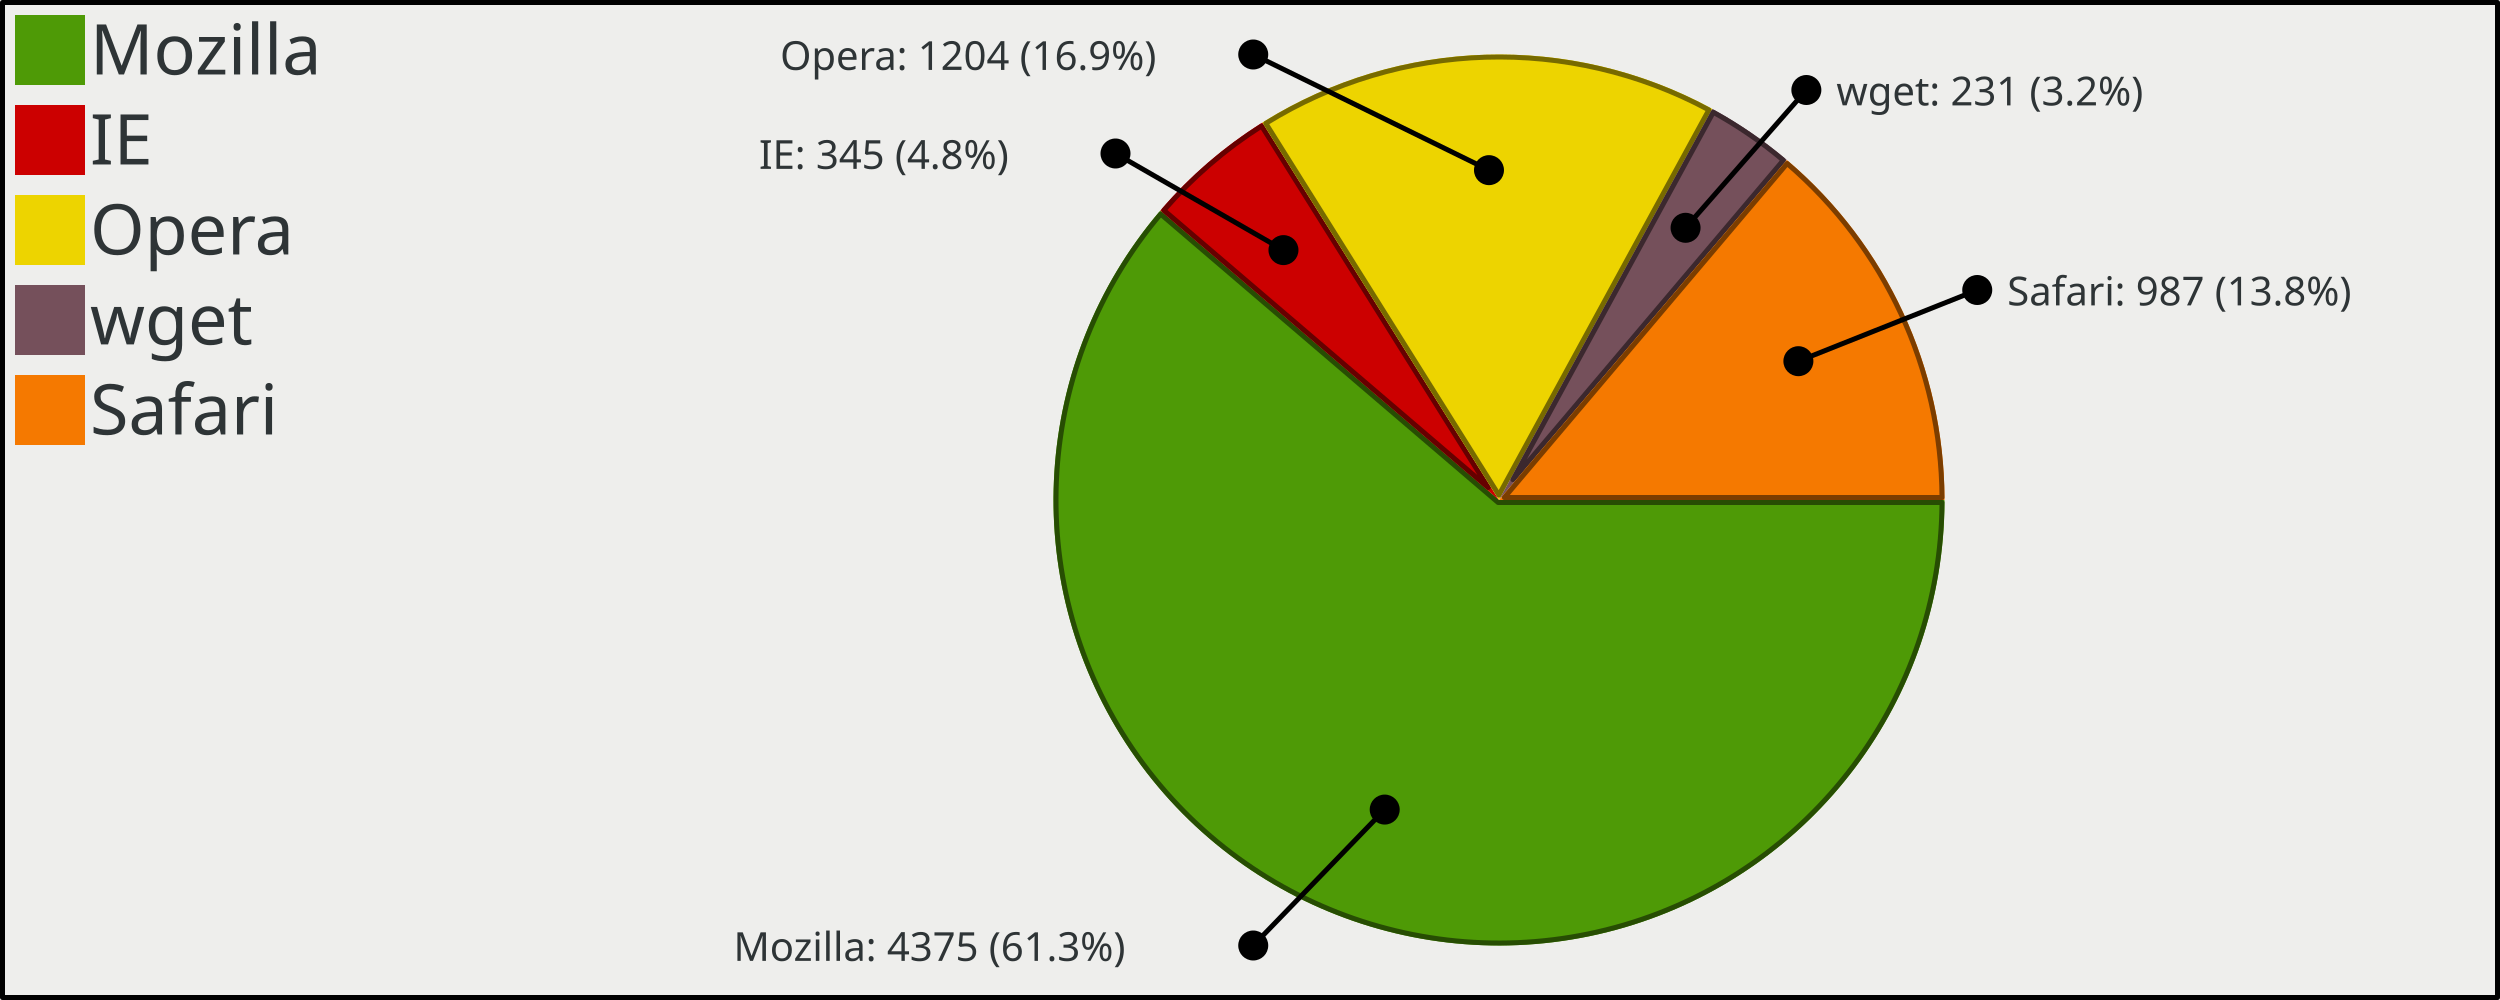
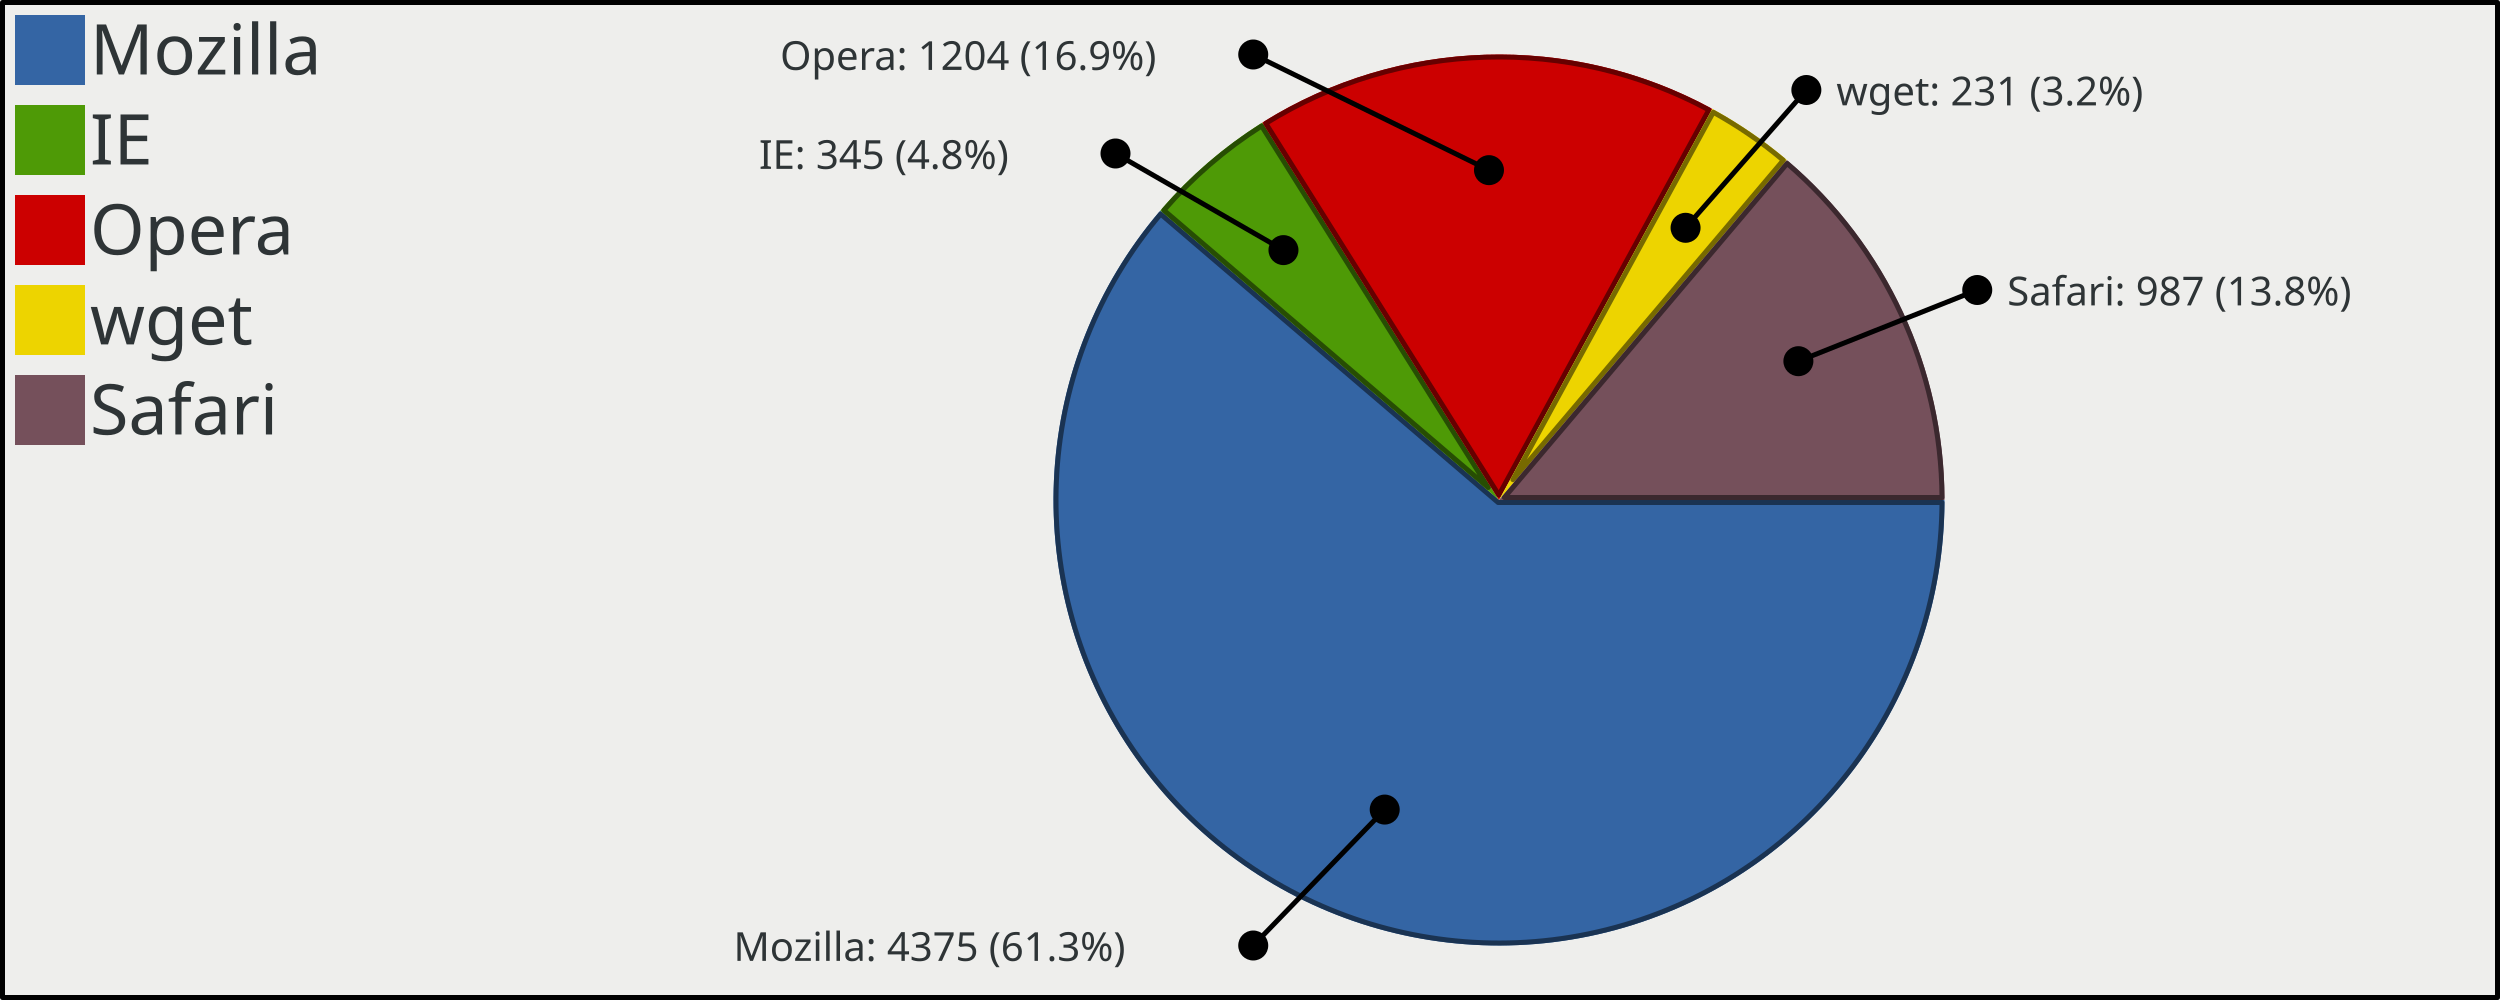
<svg xmlns="http://www.w3.org/2000/svg" width="500" height="200" version="1.0" id="ezcGraph">
  <defs />
  <g id="ezcGraphChart" color-rendering="optimizeQuality" shape-rendering="geometricPrecision" text-rendering="optimizeLegibility">
    <path d=" M 0,200 L 0,0 L 500,0 L 500,200 L 0,200 z " style="fill: #eeeeec; fill-opacity: 1.00; stroke: none;" id="ezcGraphPolygon_1" />
    <path d=" M 0.5,0.5 L 499.5,0.5 L 499.5,199.5 L 0.5,199.5 L 0.5,0.5 z " style="fill: none; stroke: #000000; stroke-width: 1; stroke-opacity: 1.00; stroke-linecap: round; stroke-linejoin: round;" id="ezcGraphPolygon_2" />
    <path d=" M 1,199 L 1,1 L 100.6,1 L 100.6,199 L 1,199 z " style="fill: #000000; fill-opacity: 0.00; stroke: none;" id="ezcGraphPolygon_3" />
-     <path d=" M 3,17 L 3,3 L 17,3 L 17,17 L 3,17 z " style="fill: #4e9a06; fill-opacity: 1.00; stroke: none;" id="ezcGraphPolygon_4" />
-     <path d=" M 3,35 L 3,21 L 17,21 L 17,35 L 3,35 z " style="fill: #cc0000; fill-opacity: 1.00; stroke: none;" id="ezcGraphPolygon_6" />
-     <path d=" M 3,53 L 3,39 L 17,39 L 17,53 L 3,53 z " style="fill: #edd400; fill-opacity: 1.00; stroke: none;" id="ezcGraphPolygon_8" />
-     <path d=" M 3,71 L 3,57 L 17,57 L 17,71 L 3,71 z " style="fill: #75505b; fill-opacity: 1.00; stroke: none;" id="ezcGraphPolygon_10" />
-     <path d=" M 3,89 L 3,75 L 17,75 L 17,89 L 3,89 z " style="fill: #f57900; fill-opacity: 1.00; stroke: none;" id="ezcGraphPolygon_12" />
-     <path d="M 299.80,100.00 L 388.90,100.00 A 89.10,89.10 0 1,1 232.07,42.10 z" style="fill: #4e9a06; fill-opacity: 1.00; stroke: none;" id="ezcGraphCircleSector_14" />
-     <path d="M 299.62,100.50 L 388.40,100.50 A 88.60,88.60 0 1,1 232.13,42.81 z" style="fill: none; stroke: #274d03; stroke-width: 1; stroke-opacity: 1.00; stroke-linecap: round; stroke-linejoin: round;" id="ezcGraphCircleSector_15" />
-     <path d="M 299.80,100.00 L 232.07,42.10 A 89.10,89.10 0 0,1 252.47,24.51 z" style="fill: #cc0000; fill-opacity: 1.00; stroke: none;" id="ezcGraphCircleSector_16" />
-     <path d="M 297.64,97.50 L 232.78,42.05 A 88.60,88.60 0 0,1 252.32,25.20 z" style="fill: none; stroke: #660000; stroke-width: 1; stroke-opacity: 1.00; stroke-linecap: round; stroke-linejoin: round;" id="ezcGraphCircleSector_17" />
-     <path d="M 299.80,100.00 L 252.47,24.51 A 89.10,89.10 0 0,1 342.46,21.78 z" style="fill: #edd400; fill-opacity: 1.00; stroke: none;" id="ezcGraphCircleSector_18" />
-     <path d="M 299.77,99.01 L 253.16,24.67 A 88.60,88.60 0 0,1 341.78,21.98 z" style="fill: none; stroke: #776a00; stroke-width: 1; stroke-opacity: 1.00; stroke-linecap: round; stroke-linejoin: round;" id="ezcGraphCircleSector_19" />
-     <path d="M 299.80,100.00 L 342.46,21.78 A 89.10,89.10 0 0,1 357.37,32.00 z" style="fill: #75505b; fill-opacity: 1.00; stroke: none;" id="ezcGraphCircleSector_20" />
-     <path d="M 302.59,95.93 L 342.66,22.45 A 88.60,88.60 0 0,1 356.66,32.05 z" style="fill: none; stroke: #3b282e; stroke-width: 1; stroke-opacity: 1.00; stroke-linecap: round; stroke-linejoin: round;" id="ezcGraphCircleSector_21" />
-     <path d="M 299.80,100.00 L 357.37,32.00 A 89.10,89.10 0 0,1 388.90,100.00 z" style="fill: #f57900; fill-opacity: 1.00; stroke: none;" id="ezcGraphCircleSector_22" />
-     <path d="M 300.88,99.50 L 357.43,32.70 A 88.60,88.60 0 0,1 388.40,99.50 z" style="fill: none; stroke: #7b3d00; stroke-width: 1; stroke-opacity: 1.00; stroke-linecap: round; stroke-linejoin: round;" id="ezcGraphCircleSector_23" />
+     <path d=" M 3,17 L 3,3 L 17,3 L 17,17 L 3,17 z " style="fill: #3465a4; fill-opacity: 1.00; stroke: none;" id="ezcGraphPolygon_4" />
+     <path d=" M 3,35 L 3,21 L 17,21 L 17,35 L 3,35 z " style="fill: #4e9a06; fill-opacity: 1.00; stroke: none;" id="ezcGraphPolygon_6" />
+     <path d=" M 3,53 L 3,39 L 17,39 L 17,53 L 3,53 z " style="fill: #cc0000; fill-opacity: 1.00; stroke: none;" id="ezcGraphPolygon_8" />
+     <path d=" M 3,71 L 3,57 L 17,57 L 17,71 L 3,71 z " style="fill: #edd400; fill-opacity: 1.00; stroke: none;" id="ezcGraphPolygon_10" />
+     <path d=" M 3,89 L 3,75 L 17,75 L 17,89 L 3,89 z " style="fill: #75505b; fill-opacity: 1.00; stroke: none;" id="ezcGraphPolygon_12" />
+     <path d="M 299.80,100.00 L 388.90,100.00 A 89.10,89.10 0 1,1 232.07,42.10 z" style="fill: #3465a4; fill-opacity: 1.00; stroke: none;" id="ezcGraphCircleSector_14" />
+     <path d="M 299.62,100.50 L 388.40,100.50 A 88.60,88.60 0 1,1 232.13,42.81 z" style="fill: none; stroke: #1a3352; stroke-width: 1; stroke-opacity: 1.00; stroke-linecap: round; stroke-linejoin: round;" id="ezcGraphCircleSector_15" />
+     <path d="M 299.80,100.00 L 232.07,42.10 A 89.10,89.10 0 0,1 252.47,24.51 z" style="fill: #4e9a06; fill-opacity: 1.00; stroke: none;" id="ezcGraphCircleSector_16" />
+     <path d="M 297.64,97.50 L 232.78,42.05 A 88.60,88.60 0 0,1 252.32,25.20 z" style="fill: none; stroke: #274d03; stroke-width: 1; stroke-opacity: 1.00; stroke-linecap: round; stroke-linejoin: round;" id="ezcGraphCircleSector_17" />
+     <path d="M 299.80,100.00 L 252.47,24.51 A 89.10,89.10 0 0,1 342.46,21.78 z" style="fill: #cc0000; fill-opacity: 1.00; stroke: none;" id="ezcGraphCircleSector_18" />
+     <path d="M 299.77,99.01 L 253.16,24.67 A 88.60,88.60 0 0,1 341.78,21.98 z" style="fill: none; stroke: #660000; stroke-width: 1; stroke-opacity: 1.00; stroke-linecap: round; stroke-linejoin: round;" id="ezcGraphCircleSector_19" />
+     <path d="M 299.80,100.00 L 342.46,21.78 A 89.10,89.10 0 0,1 357.37,32.00 z" style="fill: #edd400; fill-opacity: 1.00; stroke: none;" id="ezcGraphCircleSector_20" />
+     <path d="M 302.59,95.93 L 342.66,22.45 A 88.60,88.60 0 0,1 356.66,32.05 z" style="fill: none; stroke: #776a00; stroke-width: 1; stroke-opacity: 1.00; stroke-linecap: round; stroke-linejoin: round;" id="ezcGraphCircleSector_21" />
+     <path d="M 299.80,100.00 L 357.37,32.00 A 89.10,89.10 0 0,1 388.90,100.00 z" style="fill: #75505b; fill-opacity: 1.00; stroke: none;" id="ezcGraphCircleSector_22" />
+     <path d="M 300.88,99.50 L 357.43,32.70 A 88.60,88.60 0 0,1 388.40,99.50 z" style="fill: none; stroke: #3b282e; stroke-width: 1; stroke-opacity: 1.00; stroke-linecap: round; stroke-linejoin: round;" id="ezcGraphCircleSector_23" />
    <path d=" M 297.797,34.03 L 250.647,10.9" style="fill: none; stroke: #000000; stroke-width: 1; stroke-opacity: 1.00; stroke-linecap: round; stroke-linejoin: round;" id="ezcGraphLine_24" />
    <ellipse cx="297.797" cy="34.03" rx="3" ry="3" style="fill: #000000; fill-opacity: 1.00; stroke: none;" id="ezcGraphCircle_25" />
    <ellipse cx="250.647" cy="10.9" rx="3" ry="3" style="fill: #000000; fill-opacity: 1.00; stroke: none;" id="ezcGraphCircle_26" />
    <path d=" M 256.693,50.022 L 223.1,30.7" style="fill: none; stroke: #000000; stroke-width: 1; stroke-opacity: 1.00; stroke-linecap: round; stroke-linejoin: round;" id="ezcGraphLine_28" />
    <ellipse cx="256.693" cy="50.022" rx="3" ry="3" style="fill: #000000; fill-opacity: 1.00; stroke: none;" id="ezcGraphCircle_29" />
    <ellipse cx="223.1" cy="30.7" rx="3" ry="3" style="fill: #000000; fill-opacity: 1.00; stroke: none;" id="ezcGraphCircle_30" />
    <path d=" M 276.942,161.915 L 250.647,189.1" style="fill: none; stroke: #000000; stroke-width: 1; stroke-opacity: 1.00; stroke-linecap: round; stroke-linejoin: round;" id="ezcGraphLine_32" />
    <ellipse cx="276.942" cy="161.915" rx="3" ry="3" style="fill: #000000; fill-opacity: 1.00; stroke: none;" id="ezcGraphCircle_33" />
    <ellipse cx="250.647" cy="189.1" rx="3" ry="3" style="fill: #000000; fill-opacity: 1.00; stroke: none;" id="ezcGraphCircle_34" />
    <path d=" M 337.114,45.56 L 361.271,18" style="fill: none; stroke: #000000; stroke-width: 1; stroke-opacity: 1.00; stroke-linecap: round; stroke-linejoin: round;" id="ezcGraphLine_36" />
    <ellipse cx="337.114" cy="45.56" rx="3" ry="3" style="fill: #000000; fill-opacity: 1.00; stroke: none;" id="ezcGraphCircle_37" />
    <ellipse cx="361.271" cy="18" rx="3" ry="3" style="fill: #000000; fill-opacity: 1.00; stroke: none;" id="ezcGraphCircle_38" />
    <path d=" M 359.677,72.237 L 395.449,58" style="fill: none; stroke: #000000; stroke-width: 1; stroke-opacity: 1.00; stroke-linecap: round; stroke-linejoin: round;" id="ezcGraphLine_40" />
    <ellipse cx="359.677" cy="72.237" rx="3" ry="3" style="fill: #000000; fill-opacity: 1.00; stroke: none;" id="ezcGraphCircle_41" />
    <ellipse cx="395.449" cy="58" rx="3" ry="3" style="fill: #000000; fill-opacity: 1.00; stroke: none;" id="ezcGraphCircle_42" />
    <g id="ezcGraphTextBox_5">
      <path d=" M 17.5,18 L 17.5,2.5 L 70.94,2.5 L 70.94,18 L 17.5,18 z " style="fill: #ffffff; fill-opacity: 0.00; stroke: none;" id="ezcGraphPolygon_44" />
      <text id="ezcGraphTextBox_5_text" x="18" text-length="51.94px" y="14.9" style="font-size: 14px; font-family: sans-serif; fill: #2e3436; fill-opacity: 1.00; stroke: none;">Mozilla</text>
    </g>
    <g id="ezcGraphTextBox_7">
      <path d=" M 17.5,36 L 17.5,20.5 L 33.84,20.5 L 33.84,36 L 17.5,36 z " style="fill: #ffffff; fill-opacity: 0.00; stroke: none;" id="ezcGraphPolygon_45" />
      <text id="ezcGraphTextBox_7_text" x="18" text-length="14.84px" y="32.9" style="font-size: 14px; font-family: sans-serif; fill: #2e3436; fill-opacity: 1.00; stroke: none;">IE</text>
    </g>
    <g id="ezcGraphTextBox_9">
      <path d=" M 17.5,54 L 17.5,38.5 L 56.1,38.5 L 56.1,54 L 17.5,54 z " style="fill: #ffffff; fill-opacity: 0.00; stroke: none;" id="ezcGraphPolygon_46" />
      <text id="ezcGraphTextBox_9_text" x="18" text-length="37.1px" y="50.9" style="font-size: 14px; font-family: sans-serif; fill: #2e3436; fill-opacity: 1.00; stroke: none;">Opera</text>
    </g>
    <g id="ezcGraphTextBox_11">
      <path d=" M 17.5,72 L 17.5,56.5 L 48.68,56.5 L 48.68,72 L 17.5,72 z " style="fill: #ffffff; fill-opacity: 0.00; stroke: none;" id="ezcGraphPolygon_47" />
      <text id="ezcGraphTextBox_11_text" x="18" text-length="29.68px" y="68.9" style="font-size: 14px; font-family: sans-serif; fill: #2e3436; fill-opacity: 1.00; stroke: none;">wget</text>
    </g>
    <g id="ezcGraphTextBox_13">
      <path d=" M 17.5,90 L 17.5,74.5 L 63.52,74.5 L 63.52,90 L 17.5,90 z " style="fill: #ffffff; fill-opacity: 0.00; stroke: none;" id="ezcGraphPolygon_48" />
      <text id="ezcGraphTextBox_13_text" x="18" text-length="44.52px" y="86.9" style="font-size: 14px; font-family: sans-serif; fill: #2e3436; fill-opacity: 1.00; stroke: none;">Safari</text>
    </g>
    <g id="ezcGraphTextBox_27">
      <path d=" M 155.531,16.3 L 155.531,6 L 245.647,6 L 245.647,16.3 L 155.531,16.3 z " style="fill: #ffffff; fill-opacity: 0.00; stroke: none;" id="ezcGraphPolygon_49" />
      <text id="ezcGraphTextBox_27_text" x="156.031" text-length="88.616px" y="13.98" style="font-size: 8px; font-family: sans-serif; fill: #2e3436; fill-opacity: 1.00; stroke: none;">Opera: 1204 (16.9%)</text>
    </g>
    <g id="ezcGraphTextBox_31">
      <path d=" M 151.304,36.1 L 151.304,25.8 L 218.1,25.8 L 218.1,36.1 L 151.304,36.1 z " style="fill: #ffffff; fill-opacity: 0.00; stroke: none;" id="ezcGraphPolygon_50" />
      <text id="ezcGraphTextBox_31_text" x="151.804" text-length="65.296px" y="33.78" style="font-size: 8px; font-family: sans-serif; fill: #2e3436; fill-opacity: 1.00; stroke: none;">IE: 345 (4.8%)</text>
    </g>
    <g id="ezcGraphTextBox_35">
      <path d=" M 146.203,194.5 L 146.203,184.2 L 245.647,184.2 L 245.647,194.5 L 146.203,194.5 z " style="fill: #ffffff; fill-opacity: 0.00; stroke: none;" id="ezcGraphPolygon_51" />
      <text id="ezcGraphTextBox_35_text" x="146.703" text-length="97.944px" y="192.18" style="font-size: 8px; font-family: sans-serif; fill: #2e3436; fill-opacity: 1.00; stroke: none;">Mozilla: 4375 (61.3%)</text>
    </g>
    <g id="ezcGraphTextBox_39">
      <path d=" M 366.771,23.4 L 366.771,13.1 L 442.895,13.1 L 442.895,23.4 L 366.771,23.4 z " style="fill: #ffffff; fill-opacity: 0.00; stroke: none;" id="ezcGraphPolygon_52" />
      <text id="ezcGraphTextBox_39_text" x="367.271" text-length="74.624px" y="21.08" style="font-size: 8px; font-family: sans-serif; fill: #2e3436; fill-opacity: 1.00; stroke: none;">wget: 231 (3.2%)</text>
    </g>
    <g id="ezcGraphTextBox_43">
      <path d=" M 400.949,63.4 L 400.949,53.1 L 491.065,53.1 L 491.065,63.4 L 400.949,63.4 z " style="fill: #ffffff; fill-opacity: 0.00; stroke: none;" id="ezcGraphPolygon_53" />
      <text id="ezcGraphTextBox_43_text" x="401.449" text-length="88.616px" y="61.08" style="font-size: 8px; font-family: sans-serif; fill: #2e3436; fill-opacity: 1.00; stroke: none;">Safari: 987 (13.8%)</text>
    </g>
  </g>
</svg>
